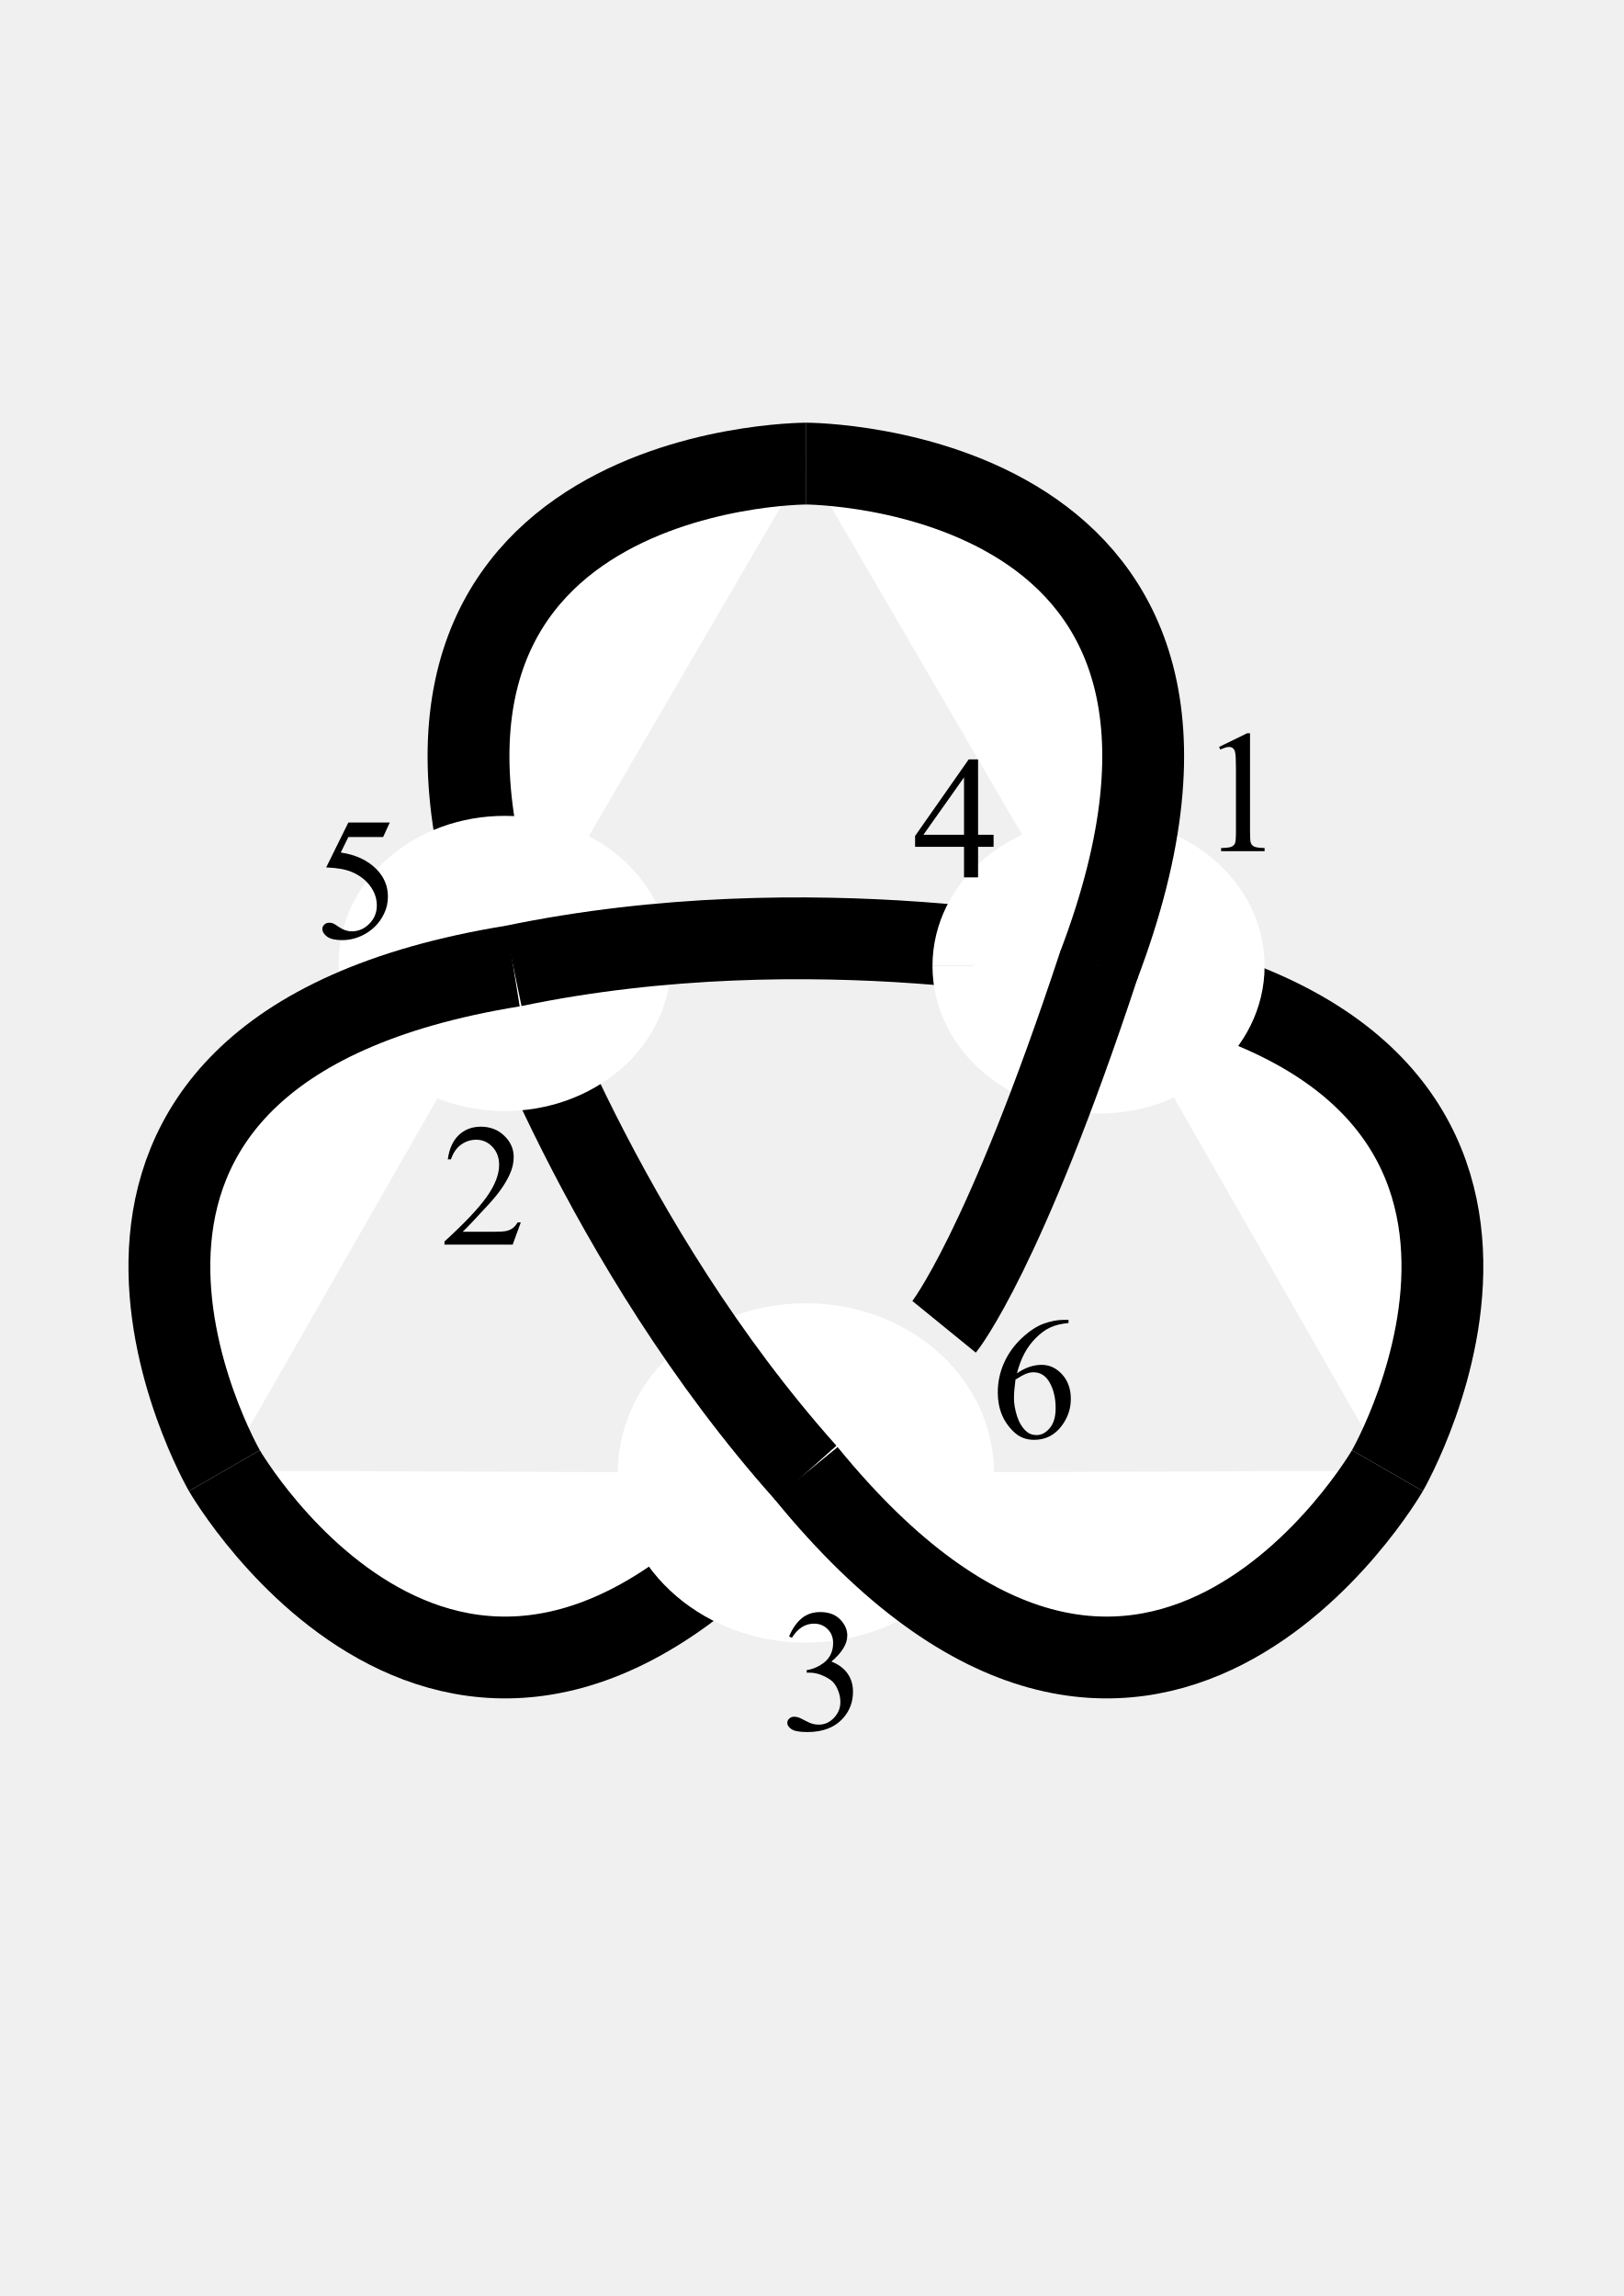
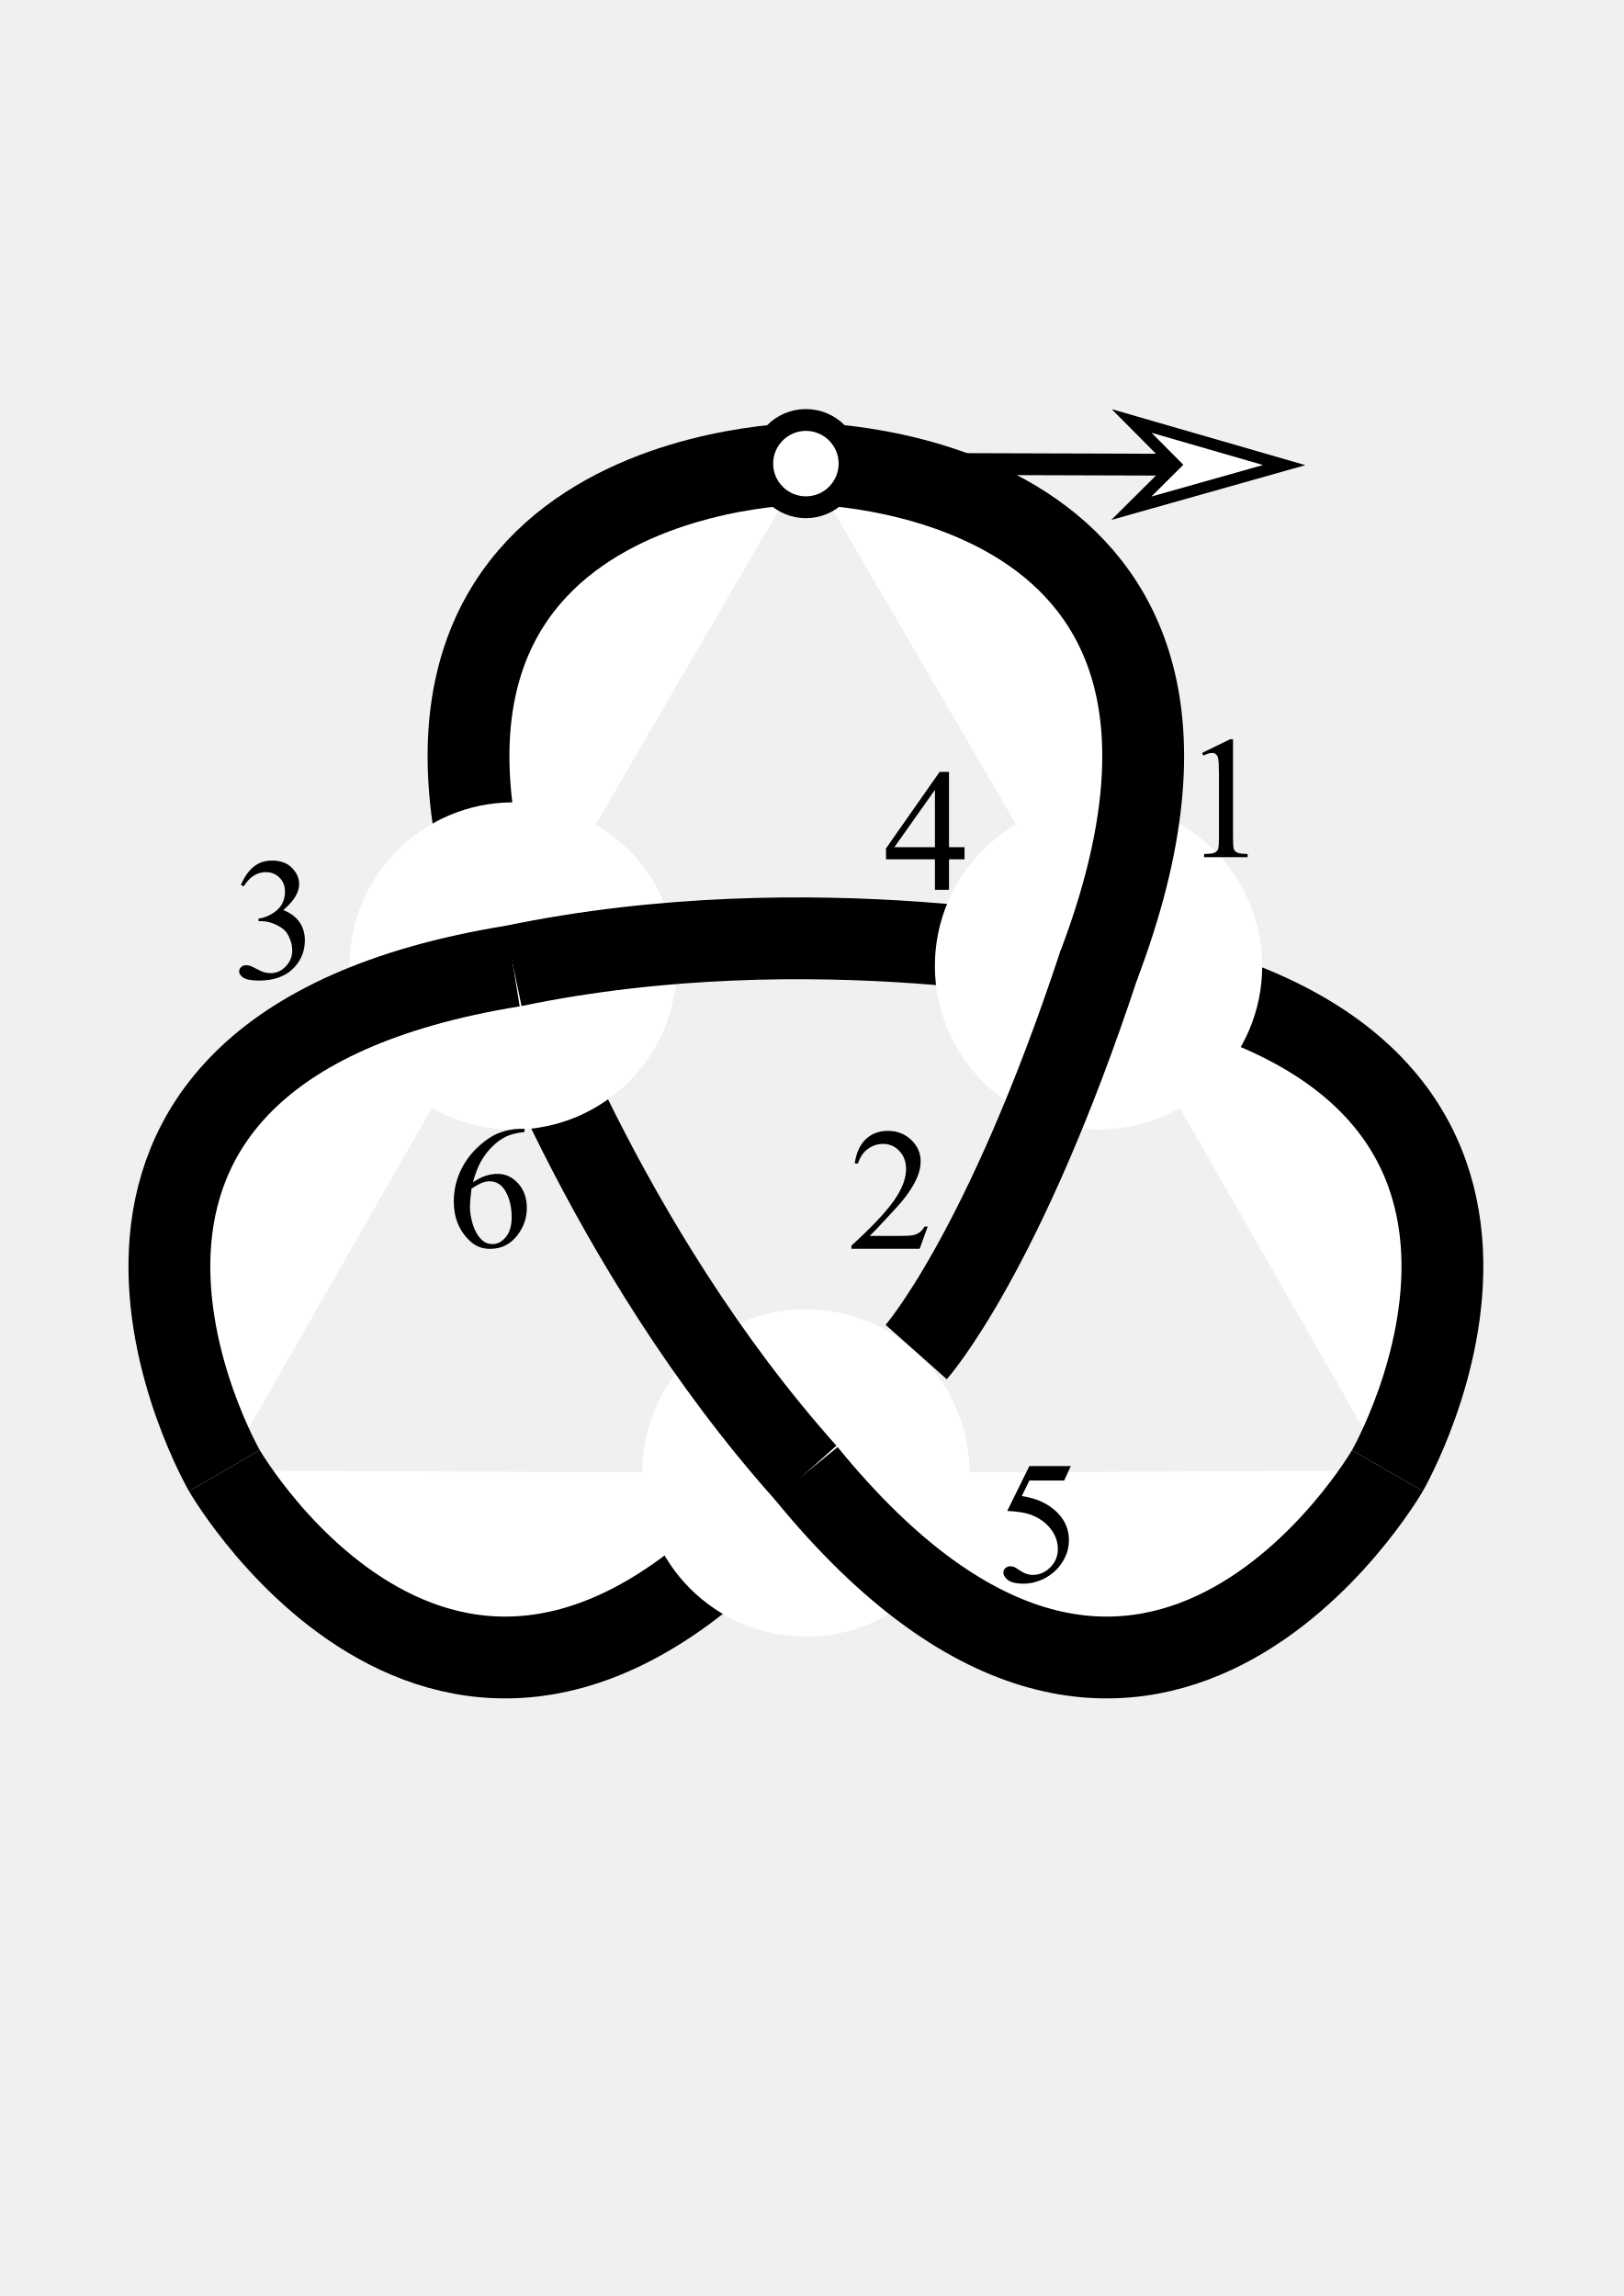
<svg xmlns="http://www.w3.org/2000/svg" width="210mm" height="297mm" viewBox="0 0 744.094 1052.362" id="svg4181" version="1.1">
-   <defs id="defs4183" />
+   <defs id="defs4183">
+     <marker orient="auto" refY="0.0" refX="0.0" id="Arrow1Mend" style="overflow:visible;">
+       <path id="path4221" d="M 0.0,0.0 L 5.0,-5.0 L -12.5,0.0 L 5.0,5.0 L 0.0,0.0 z " style="fill-rule:evenodd;stroke:#000000;stroke-width:1pt;stroke-opacity:1;fill:#ffffff;fill-opacity:1" transform="scale(0.4) rotate(180) translate(10,0)" />
+     </marker>
+     <marker orient="auto" refY="0.0" refX="0.0" id="Arrow1Lend" style="overflow:visible;">
+       <path id="path4215" d="M 0.0,0.0 L 5.0,-5.0 L -12.5,0.0 L 5.0,5.0 L 0.0,0.0 z " style="fill-rule:evenodd;stroke:#000000;stroke-width:1pt;stroke-opacity:1;fill:#ffffff;fill-opacity:1" transform="scale(0.8) rotate(180) translate(12.5,0)" />
+     </marker>
+   </defs>
  <g id="layer1">
-     <path style="opacity:1;fill:#ffffff;fill-opacity:1;stroke:#000000;stroke-width:37.5;stroke-linecap:butt;stroke-linejoin:miter;stroke-miterlimit:4;stroke-dasharray:none;stroke-opacity:1" d="m 369.319,212.494 c 0,0 -221.691,0 -134.152,230.264" id="path4774" />
-     <path style="opacity:1;fill:#ffffff;fill-opacity:1;stroke:#000000;stroke-width:37.5;stroke-linecap:butt;stroke-linejoin:miter;stroke-miterlimit:4;stroke-dasharray:none;stroke-opacity:1" d="m 102.829,674.069 c 0,0 110.845,191.99 266.49,1.047" id="path4774-0" />
-     <path style="opacity:1;fill:#ffffff;fill-opacity:1;stroke:#000000;stroke-width:37.5;stroke-linecap:butt;stroke-linejoin:miter;stroke-miterlimit:4;stroke-dasharray:none;stroke-opacity:1" d="m 635.81,674.069 c 0,0 110.845,-191.99 -132.338,-231.311" id="path4774-00" />
-     <path style="opacity:1;fill:#ffffff;fill-opacity:1;stroke:#ffffff;stroke-width:57.742;stroke-linecap:butt;stroke-linejoin:miter;stroke-miterlimit:4;stroke-dasharray:none;stroke-opacity:1" id="path4840-8" d="m -311.972,675.116 a 57.347,48.898 0 0 1 -57.34,48.898 57.347,48.898 0 0 1 -57.354,-48.887 57.347,48.898 0 0 1 57.326,-48.91 57.347,48.898 0 0 1 57.368,48.875" transform="scale(-1,1)" />
-     <path style="opacity:1;fill:#ffffff;fill-opacity:1;stroke:#000000;stroke-width:37.5;stroke-linecap:butt;stroke-linejoin:miter;stroke-miterlimit:4;stroke-dasharray:none;stroke-opacity:1" d="m 635.81,674.069 c 0,0 -110.845,191.99 -266.49,1.047" id="path4774-9-9" />
-     <path style="opacity:1;fill:#ffffff;fill-opacity:1;stroke:#000000;stroke-width:37.5;stroke-linecap:butt;stroke-linejoin:miter;stroke-miterlimit:4;stroke-dasharray:none;stroke-opacity:1" d="m 231.274,441.597 c 0,0 44.816,129.132 138.045,233.519" id="path4817-4" />
-     <path style="opacity:1;fill:#ffffff;fill-opacity:1;stroke:#ffffff;stroke-width:37.5;stroke-linecap:butt;stroke-linejoin:miter;stroke-miterlimit:4;stroke-dasharray:none;stroke-opacity:1" id="path4840-04" d="m -173.927,441.597 a 57.347,48.898 0 0 1 -57.34,48.898 57.347,48.898 0 0 1 -57.354,-48.887 57.347,48.898 0 0 1 57.326,-48.91 57.347,48.898 0 0 1 57.368,48.875" transform="scale(-1,1)" />
-     <path style="opacity:1;fill:#ffffff;fill-opacity:1;stroke:#000000;stroke-width:37.5;stroke-linecap:butt;stroke-linejoin:miter;stroke-miterlimit:4;stroke-dasharray:none;stroke-opacity:1" d="m 503.472,442.758 c 0,0 -131.288,-28.545 -268.305,0" id="path4817" />
-     <path style="opacity:1;fill:#ffffff;fill-opacity:1;stroke:#ffffff;stroke-width:37.5;stroke-linecap:butt;stroke-linejoin:miter;stroke-miterlimit:4;stroke-dasharray:none;stroke-opacity:1" id="path4840" d="m -446.081,442.748 a 57.347,48.898 0 0 1 -57.34,48.898 57.347,48.898 0 0 1 -57.354,-48.887 57.347,48.898 0 0 1 57.326,-48.91 57.347,48.898 0 0 1 57.368,48.875" transform="scale(-1,1)" />
-     <path style="opacity:1;fill:#ffffff;fill-opacity:1;stroke:#000000;stroke-width:37.5;stroke-linecap:butt;stroke-linejoin:miter;stroke-miterlimit:4;stroke-dasharray:none;stroke-opacity:1" d="m 432.649,608.14 c 0,0 27.371,-33.609 71.159,-166.541" id="path4817-0" />
-     <path style="opacity:1;fill:#ffffff;fill-opacity:1;stroke:#000000;stroke-width:37.5;stroke-linecap:butt;stroke-linejoin:miter;stroke-miterlimit:4;stroke-dasharray:none;stroke-opacity:1" d="m 369.275,212.484 c 0,0 221.691,0 134.152,230.264" id="path4774-9" />
-     <path style="opacity:1;fill:#ffffff;fill-opacity:1;stroke:#000000;stroke-width:37.5;stroke-linecap:butt;stroke-linejoin:miter;stroke-miterlimit:4;stroke-dasharray:none;stroke-opacity:1" d="m 102.829,674.069 c 0,0 -110.845,-191.99 132.338,-231.311" id="path4774-9-0" />
-     <g style="font-style:normal;font-variant:normal;font-weight:normal;font-stretch:normal;font-size:80px;line-height:100%;font-family:'Times New Roman';-inkscape-font-specification:'Times New Roman, Normal';text-align:center;letter-spacing:0px;word-spacing:0px;writing-mode:lr-tb;text-anchor:middle;fill:#000000;fill-opacity:1;stroke:none;stroke-width:1px;stroke-linecap:butt;stroke-linejoin:miter;stroke-opacity:1" id="text3345">
-       <path d="m 558.665,342.357 12.891,-6.289 1.289,0 0,44.727 q 0,4.453 0.352,5.547 0.391,1.094 1.562,1.68 1.172,0.586 4.766,0.664 l 0,1.445 -19.922,0 0,-1.445 q 3.75,-0.078 4.844,-0.625 1.094,-0.586 1.523,-1.523 0.43,-0.977 0.43,-5.742 l 0,-28.594 q 0,-5.781 -0.391,-7.422 -0.273,-1.25 -1.016,-1.836 -0.703,-0.586 -1.719,-0.586 -1.445,0 -4.023,1.211 l -0.586,-1.211 z" style="" id="path3410" />
+     <path style="opacity:1;fill:#ffffff;fill-opacity:1;stroke:#000000;stroke-width:10;stroke-linecap:butt;stroke-linejoin:miter;stroke-miterlimit:4;stroke-dasharray:none;stroke-dashoffset:0;stroke-opacity:1;marker-end:url(#Arrow1Mend)" d="m 369.275,212.484 209.238,0.652" id="path4206" />
+     <g style="font-style:normal;font-variant:normal;font-weight:normal;font-stretch:normal;font-size:80px;line-height:100%;font-family:'Times New Roman';-inkscape-font-specification:'Times New Roman, Normal';text-align:center;letter-spacing:0px;word-spacing:0px;writing-mode:lr-tb;text-anchor:middle;fill:#000000;fill-opacity:1;stroke:none;stroke-width:1px;stroke-linecap:butt;stroke-linejoin:miter;stroke-opacity:1" id="text3345-8" transform="translate(186.4946,1.903006)">
+       <path d="m 238.654,560.283 -3.711,10.195 -31.25,0 0,-1.445 q 13.789,-12.578 19.414,-20.547 5.625,-7.969 5.625,-14.57 0,-5.039 -3.086,-8.281 -3.086,-3.242 -7.383,-3.242 -3.906,0 -7.031,2.305 -3.086,2.266 -4.57,6.68 l -1.445,0 q 0.977,-7.227 5,-11.094 4.062,-3.867 10.117,-3.867 6.445,0 10.742,4.141 4.336,4.141 4.336,9.766 0,4.023 -1.875,8.047 -2.891,6.328 -9.375,13.398 -9.727,10.625 -12.148,12.812 l 13.828,0 q 4.219,0 5.898,-0.312 1.719,-0.312 3.086,-1.25 1.367,-0.977 2.383,-2.734 l 1.445,0 z" id="path3419" />
    </g>
-     <g style="font-style:normal;font-variant:normal;font-weight:normal;font-stretch:normal;font-size:80px;line-height:100%;font-family:'Times New Roman';-inkscape-font-specification:'Times New Roman, Normal';text-align:center;letter-spacing:0px;word-spacing:0px;writing-mode:lr-tb;text-anchor:middle;fill:#000000;fill-opacity:1;stroke:none;stroke-width:1px;stroke-linecap:butt;stroke-linejoin:miter;stroke-opacity:1" id="text3345-8">
-       <path d="m 238.654,560.283 -3.711,10.195 -31.25,0 0,-1.445 q 13.789,-12.578 19.414,-20.547 5.625,-7.969 5.625,-14.57 0,-5.039 -3.086,-8.281 -3.086,-3.242 -7.383,-3.242 -3.906,0 -7.031,2.305 -3.086,2.266 -4.57,6.68 l -1.445,0 q 0.977,-7.227 5,-11.094 4.062,-3.867 10.117,-3.867 6.445,0 10.742,4.141 4.336,4.141 4.336,9.766 0,4.023 -1.875,8.047 -2.891,6.328 -9.375,13.398 -9.727,10.625 -12.148,12.812 l 13.828,0 q 4.219,0 5.898,-0.312 1.719,-0.312 3.086,-1.25 1.367,-0.977 2.383,-2.734 l 1.445,0 z" style="" id="path3419" />
+     <path style="opacity:1;fill:#ffffff;fill-opacity:1;stroke:#000000;stroke-width:37.5;stroke-linecap:butt;stroke-linejoin:miter;stroke-miterlimit:4;stroke-dasharray:none;stroke-opacity:1" d="m 369.319,212.494 c 0,0 -221.691,0 -134.152,230.264" id="path4774-3" />
+     <path style="opacity:1;fill:#ffffff;fill-opacity:1;stroke:#000000;stroke-width:37.5;stroke-linecap:butt;stroke-linejoin:miter;stroke-miterlimit:4;stroke-dasharray:none;stroke-opacity:1" d="m 102.829,674.069 c 0,0 110.845,191.99 266.49,1.047" id="path4774-0-1" />
+     <path style="opacity:1;fill:#ffffff;fill-opacity:1;stroke:#000000;stroke-width:37.5;stroke-linecap:butt;stroke-linejoin:miter;stroke-miterlimit:4;stroke-dasharray:none;stroke-opacity:1" d="m 635.81,674.069 c 0,0 110.845,-191.99 -132.338,-231.311" id="path4774-00-0" />
+     <path style="opacity:1;fill:#ffffff;fill-opacity:1;stroke:#000000;stroke-width:0;stroke-linecap:butt;stroke-linejoin:miter;stroke-miterlimit:4;stroke-dasharray:none;stroke-opacity:1" id="path4840-04-6" d="m -294.319,675.116 a 75,75 0 0 1 -74.991,75 75,75 0 0 1 -75.009,-74.982 75,75 0 0 1 74.972,-75.018 75,75 0 0 1 75.027,74.963" transform="scale(-1,1)" />
+     <path style="opacity:1;fill:#ffffff;fill-opacity:1;stroke:#000000;stroke-width:37.5;stroke-linecap:butt;stroke-linejoin:miter;stroke-miterlimit:4;stroke-dasharray:none;stroke-opacity:1" d="m 635.81,674.069 c 0,0 -110.845,191.99 -266.49,1.047" id="path4774-9-9-4" />
+     <path style="opacity:1;fill:#ffffff;fill-opacity:1;stroke:#000000;stroke-width:37.5;stroke-linecap:butt;stroke-linejoin:miter;stroke-miterlimit:4;stroke-dasharray:none;stroke-opacity:1" d="m 231.274,441.597 c 0,0 44.816,129.132 138.045,233.519" id="path4817-4-1" />
+     <path style="opacity:1;fill:#ffffff;fill-opacity:1;stroke:#ffffff;stroke-width:0;stroke-linecap:butt;stroke-linejoin:miter;stroke-miterlimit:4;stroke-dasharray:none;stroke-opacity:1" id="path4840-04-5" d="m -160.167,442.758 a 75,75 0 0 1 -74.991,75 75,75 0 0 1 -75.009,-74.982 75,75 0 0 1 74.972,-75.018 75,75 0 0 1 75.027,74.963" transform="scale(-1,1)" />
+     <path style="opacity:1;fill:#ffffff;fill-opacity:1;stroke:#000000;stroke-width:37.5;stroke-linecap:butt;stroke-linejoin:miter;stroke-miterlimit:4;stroke-dasharray:none;stroke-opacity:1" d="m 503.472,442.758 c 0,0 -131.288,-28.545 -268.305,0" id="path4817-5" />
+     <path style="opacity:1;fill:#ffffff;fill-opacity:1;stroke:#ffffff;stroke-width:0;stroke-linecap:butt;stroke-linejoin:miter;stroke-miterlimit:4;stroke-dasharray:none;stroke-opacity:1" id="path4840-04-1" d="m -428.428,442.748 a 75,75 0 0 1 -74.991,75 75,75 0 0 1 -75.009,-74.982 75,75 0 0 1 74.972,-75.018 75,75 0 0 1 75.027,74.963" transform="scale(-1,1)" />
+     <path style="opacity:1;fill:#ffffff;fill-opacity:1;stroke:#000000;stroke-width:37.5;stroke-linecap:butt;stroke-linejoin:miter;stroke-miterlimit:4;stroke-dasharray:none;stroke-opacity:1" d="m 419.862,619.705 c 0,0 40.158,-45.174 83.945,-178.106" id="path4817-0-4" />
+     <path style="opacity:1;fill:#ffffff;fill-opacity:1;stroke:#000000;stroke-width:37.5;stroke-linecap:butt;stroke-linejoin:miter;stroke-miterlimit:4;stroke-dasharray:none;stroke-opacity:1" d="m 369.275,212.484 c 0,0 221.691,0 134.152,230.264" id="path4774-9-95" />
+     <path style="opacity:1;fill:#ffffff;fill-opacity:1;stroke:#000000;stroke-width:37.5;stroke-linecap:butt;stroke-linejoin:miter;stroke-miterlimit:4;stroke-dasharray:none;stroke-opacity:1" d="m 102.829,674.069 c 0,0 -110.845,-191.99 132.338,-231.311" id="path4774-9-0-0" />
+     <g style="font-style:normal;font-variant:normal;font-weight:normal;font-stretch:normal;font-size:80px;line-height:100%;font-family:'Times New Roman';-inkscape-font-specification:'Times New Roman, Normal';text-align:center;letter-spacing:0px;word-spacing:0px;writing-mode:lr-tb;text-anchor:middle;fill:#000000;fill-opacity:1;stroke:none;stroke-width:1px;stroke-linecap:butt;stroke-linejoin:miter;stroke-opacity:1" id="text3345-3" transform="translate(312.0929,294.9659)">
+       <path d="m 178.626,376.996 -3.047,6.641 -15.938,0 -3.477,7.109 q 10.352,1.523 16.406,7.695 5.195,5.312 5.195,12.5 0,4.18 -1.719,7.734 -1.68,3.555 -4.258,6.055 -2.578,2.5 -5.742,4.023 -4.492,2.148 -9.219,2.148 -4.766,0 -6.953,-1.602 -2.148,-1.641 -2.148,-3.594 0,-1.094 0.898,-1.914 0.898,-0.859 2.266,-0.859 1.016,0 1.758,0.312 0.781,0.312 2.617,1.602 2.93,2.031 5.938,2.031 4.57,0 8.008,-3.438 3.477,-3.477 3.477,-8.438 0,-4.805 -3.086,-8.945 -3.086,-4.18 -8.516,-6.445 -4.258,-1.758 -11.602,-2.031 l 10.156,-20.586 18.984,0 z" id="path3416" />
    </g>
-     <g style="font-style:normal;font-variant:normal;font-weight:normal;font-stretch:normal;font-size:80px;line-height:100%;font-family:'Times New Roman';-inkscape-font-specification:'Times New Roman, Normal';text-align:center;letter-spacing:0px;word-spacing:0px;writing-mode:lr-tb;text-anchor:middle;fill:#000000;fill-opacity:1;stroke:none;stroke-width:1px;stroke-linecap:butt;stroke-linejoin:miter;stroke-opacity:1" id="text3345-9">
-       <path d="m 361.606,750.052 q 2.266,-5.352 5.703,-8.242 3.477,-2.93 8.633,-2.93 6.367,0 9.766,4.141 2.578,3.086 2.578,6.602 0,5.781 -7.266,11.953 4.883,1.914 7.383,5.469 2.5,3.555 2.5,8.359 0,6.875 -4.375,11.914 -5.703,6.562 -16.523,6.562 -5.352,0 -7.305,-1.328 -1.914,-1.328 -1.914,-2.852 0,-1.133 0.898,-1.992 0.938,-0.859 2.227,-0.859 0.977,0 1.992,0.312 0.664,0.195 3.008,1.445 2.344,1.211 3.242,1.445 1.445,0.43 3.086,0.43 3.984,0 6.914,-3.086 2.969,-3.086 2.969,-7.305 0,-3.086 -1.367,-6.016 -1.016,-2.188 -2.227,-3.32 -1.68,-1.562 -4.609,-2.812 -2.93,-1.289 -5.977,-1.289 l -1.25,0 0,-1.172 q 3.086,-0.391 6.172,-2.227 3.125,-1.836 4.531,-4.414 1.406,-2.578 1.406,-5.664 0,-4.023 -2.539,-6.484 -2.5,-2.5 -6.25,-2.5 -6.055,0 -10.117,6.484 l -1.289,-0.625 z" style="" id="path3425" />
+     <g style="font-style:normal;font-variant:normal;font-weight:normal;font-stretch:normal;font-size:80px;line-height:100%;font-family:'Times New Roman';-inkscape-font-specification:'Times New Roman, Normal';text-align:center;letter-spacing:0px;word-spacing:0px;writing-mode:lr-tb;text-anchor:middle;fill:#000000;fill-opacity:1;stroke:none;stroke-width:1px;stroke-linecap:butt;stroke-linejoin:miter;stroke-opacity:1" id="text3345-0" transform="translate(-13.32104,5.709017)">
+       <path d="m 455.331,382.6 0,5.547 -7.109,0 0,13.984 -6.445,0 0,-13.984 -22.422,0 0,-5 24.57,-35.078 4.297,0 0,34.531 7.109,0 z m -13.555,0 0,-26.289 -18.594,26.289 18.594,0 z" id="path3413" />
    </g>
-     <g style="font-style:normal;font-variant:normal;font-weight:normal;font-stretch:normal;font-size:80px;line-height:100%;font-family:'Times New Roman';-inkscape-font-specification:'Times New Roman, Normal';text-align:center;letter-spacing:0px;word-spacing:0px;writing-mode:lr-tb;text-anchor:middle;fill:#000000;fill-opacity:1;stroke:none;stroke-width:1px;stroke-linecap:butt;stroke-linejoin:miter;stroke-opacity:1" id="text3345-0">
-       <path d="m 455.331,382.6 0,5.547 -7.109,0 0,13.984 -6.445,0 0,-13.984 -22.422,0 0,-5 24.57,-35.078 4.297,0 0,34.531 7.109,0 z m -13.555,0 0,-26.289 -18.594,26.289 18.594,0 z" style="" id="path3413" />
+     <g style="font-style:normal;font-variant:normal;font-weight:normal;font-stretch:normal;font-size:80px;line-height:100%;font-family:'Times New Roman';-inkscape-font-specification:'Times New Roman, Normal';text-align:center;letter-spacing:0px;word-spacing:0px;writing-mode:lr-tb;text-anchor:middle;fill:#000000;fill-opacity:1;stroke:none;stroke-width:1px;stroke-linecap:butt;stroke-linejoin:miter;stroke-opacity:1" id="text3345-9" transform="translate(-251.1968,-344.4441)">
+       <path d="m 361.606,750.052 q 2.266,-5.352 5.703,-8.242 3.477,-2.93 8.633,-2.93 6.367,0 9.766,4.141 2.578,3.086 2.578,6.602 0,5.781 -7.266,11.953 4.883,1.914 7.383,5.469 2.5,3.555 2.5,8.359 0,6.875 -4.375,11.914 -5.703,6.562 -16.523,6.562 -5.352,0 -7.305,-1.328 -1.914,-1.328 -1.914,-2.852 0,-1.133 0.898,-1.992 0.938,-0.859 2.227,-0.859 0.977,0 1.992,0.312 0.664,0.195 3.008,1.445 2.344,1.211 3.242,1.445 1.445,0.43 3.086,0.43 3.984,0 6.914,-3.086 2.969,-3.086 2.969,-7.305 0,-3.086 -1.367,-6.016 -1.016,-2.188 -2.227,-3.32 -1.68,-1.562 -4.609,-2.812 -2.93,-1.289 -5.977,-1.289 l -1.25,0 0,-1.172 q 3.086,-0.391 6.172,-2.227 3.125,-1.836 4.531,-4.414 1.406,-2.578 1.406,-5.664 0,-4.023 -2.539,-6.484 -2.5,-2.5 -6.25,-2.5 -6.055,0 -10.117,6.484 l -1.289,-0.625 z" id="path3425" />
    </g>
-     <g style="font-style:normal;font-variant:normal;font-weight:normal;font-stretch:normal;font-size:80px;line-height:100%;font-family:'Times New Roman';-inkscape-font-specification:'Times New Roman, Normal';text-align:center;letter-spacing:0px;word-spacing:0px;writing-mode:lr-tb;text-anchor:middle;fill:#000000;fill-opacity:1;stroke:none;stroke-width:1px;stroke-linecap:butt;stroke-linejoin:miter;stroke-opacity:1" id="text3345-3">
-       <path d="m 178.626,376.996 -3.047,6.641 -15.938,0 -3.477,7.109 q 10.352,1.523 16.406,7.695 5.195,5.312 5.195,12.5 0,4.18 -1.719,7.734 -1.68,3.555 -4.258,6.055 -2.578,2.5 -5.742,4.023 -4.492,2.148 -9.219,2.148 -4.766,0 -6.953,-1.602 -2.148,-1.641 -2.148,-3.594 0,-1.094 0.898,-1.914 0.898,-0.859 2.266,-0.859 1.016,0 1.758,0.312 0.781,0.312 2.617,1.602 2.93,2.031 5.938,2.031 4.57,0 8.008,-3.438 3.477,-3.477 3.477,-8.438 0,-4.805 -3.086,-8.945 -3.086,-4.18 -8.516,-6.445 -4.258,-1.758 -11.602,-2.031 l 10.156,-20.586 18.984,0 z" style="" id="path3416" />
+     <path style="opacity:1;fill:#ffffff;fill-opacity:1;stroke:#000000;stroke-width:10;stroke-linecap:butt;stroke-linejoin:miter;stroke-miterlimit:4;stroke-dasharray:none;stroke-dashoffset:0;stroke-opacity:1" id="path4204" d="m 389.319,212.494 a 20,20 0 0 1 -19.998,20 20,20 0 0 1 -20.002,-19.995 20,20 0 0 1 19.993,-20.005 20,20 0 0 1 20.007,19.99" />
+     <g style="font-style:normal;font-variant:normal;font-weight:normal;font-stretch:normal;font-size:80px;line-height:100%;font-family:'Times New Roman';-inkscape-font-specification:'Times New Roman, Normal';text-align:center;letter-spacing:0px;word-spacing:0px;writing-mode:lr-tb;text-anchor:middle;fill:#000000;fill-opacity:1;stroke:none;stroke-width:1px;stroke-linecap:butt;stroke-linejoin:miter;stroke-opacity:1" id="text3345" transform="translate(-7.793805,2.745556)">
+       <path d="m 558.665,342.357 12.891,-6.289 1.289,0 0,44.727 q 0,4.453 0.352,5.547 0.391,1.094 1.562,1.68 1.172,0.586 4.766,0.664 l 0,1.445 -19.922,0 0,-1.445 q 3.75,-0.078 4.844,-0.625 1.094,-0.586 1.523,-1.523 0.43,-0.977 0.43,-5.742 l 0,-28.594 q 0,-5.781 -0.391,-7.422 -0.273,-1.25 -1.016,-1.836 -0.703,-0.586 -1.719,-0.586 -1.445,0 -4.023,1.211 l -0.586,-1.211 z" id="path3410" />
    </g>
-     <g style="font-style:normal;font-variant:normal;font-weight:normal;font-stretch:normal;font-size:80px;line-height:100%;font-family:'Times New Roman';-inkscape-font-specification:'Times New Roman, Normal';text-align:center;letter-spacing:0px;word-spacing:0px;writing-mode:lr-tb;text-anchor:middle;fill:#000000;fill-opacity:1;stroke:none;stroke-width:1px;stroke-linecap:butt;stroke-linejoin:miter;stroke-opacity:1" id="text3345-07">
-       <path d="m 489.671,604.949 0,1.445 q -5.156,0.508 -8.438,2.07 -3.242,1.523 -6.445,4.688 -3.164,3.164 -5.273,7.07 -2.07,3.867 -3.477,9.219 5.625,-3.867 11.289,-3.867 5.43,0 9.414,4.375 3.984,4.375 3.984,11.25 0,6.641 -4.023,12.109 -4.844,6.641 -12.812,6.641 -5.43,0 -9.219,-3.594 -7.422,-6.992 -7.422,-18.125 0,-7.109 2.852,-13.516 2.852,-6.406 8.125,-11.367 5.312,-4.961 10.156,-6.68 4.844,-1.719 9.023,-1.719 l 2.266,0 z m -24.297,27.344 q -0.703,5.273 -0.703,8.516 0,3.75 1.367,8.164 1.406,4.375 4.141,6.953 1.992,1.836 4.844,1.836 3.398,0 6.055,-3.203 2.695,-3.203 2.695,-9.141 0,-6.68 -2.656,-11.562 -2.656,-4.883 -7.539,-4.883 -1.484,0 -3.203,0.625 -1.68,0.625 -5,2.695 z" style="" id="path3422" />
+     <g style="font-style:normal;font-variant:normal;font-weight:normal;font-stretch:normal;font-size:80px;line-height:100%;font-family:'Times New Roman';-inkscape-font-specification:'Times New Roman, Normal';text-align:center;letter-spacing:0px;word-spacing:0px;writing-mode:lr-tb;text-anchor:middle;fill:#000000;fill-opacity:1;stroke:none;stroke-width:1px;stroke-linecap:butt;stroke-linejoin:miter;stroke-opacity:1" id="text3345-07" transform="translate(-249.2938,-87.53826)">
+       <path d="m 489.671,604.949 0,1.445 q -5.156,0.508 -8.438,2.07 -3.242,1.523 -6.445,4.688 -3.164,3.164 -5.273,7.07 -2.07,3.867 -3.477,9.219 5.625,-3.867 11.289,-3.867 5.43,0 9.414,4.375 3.984,4.375 3.984,11.25 0,6.641 -4.023,12.109 -4.844,6.641 -12.812,6.641 -5.43,0 -9.219,-3.594 -7.422,-6.992 -7.422,-18.125 0,-7.109 2.852,-13.516 2.852,-6.406 8.125,-11.367 5.312,-4.961 10.156,-6.68 4.844,-1.719 9.023,-1.719 l 2.266,0 z m -24.297,27.344 q -0.703,5.273 -0.703,8.516 0,3.75 1.367,8.164 1.406,4.375 4.141,6.953 1.992,1.836 4.844,1.836 3.398,0 6.055,-3.203 2.695,-3.203 2.695,-9.141 0,-6.68 -2.656,-11.562 -2.656,-4.883 -7.539,-4.883 -1.484,0 -3.203,0.625 -1.68,0.625 -5,2.695 z" id="path3422" />
    </g>
  </g>
</svg>
